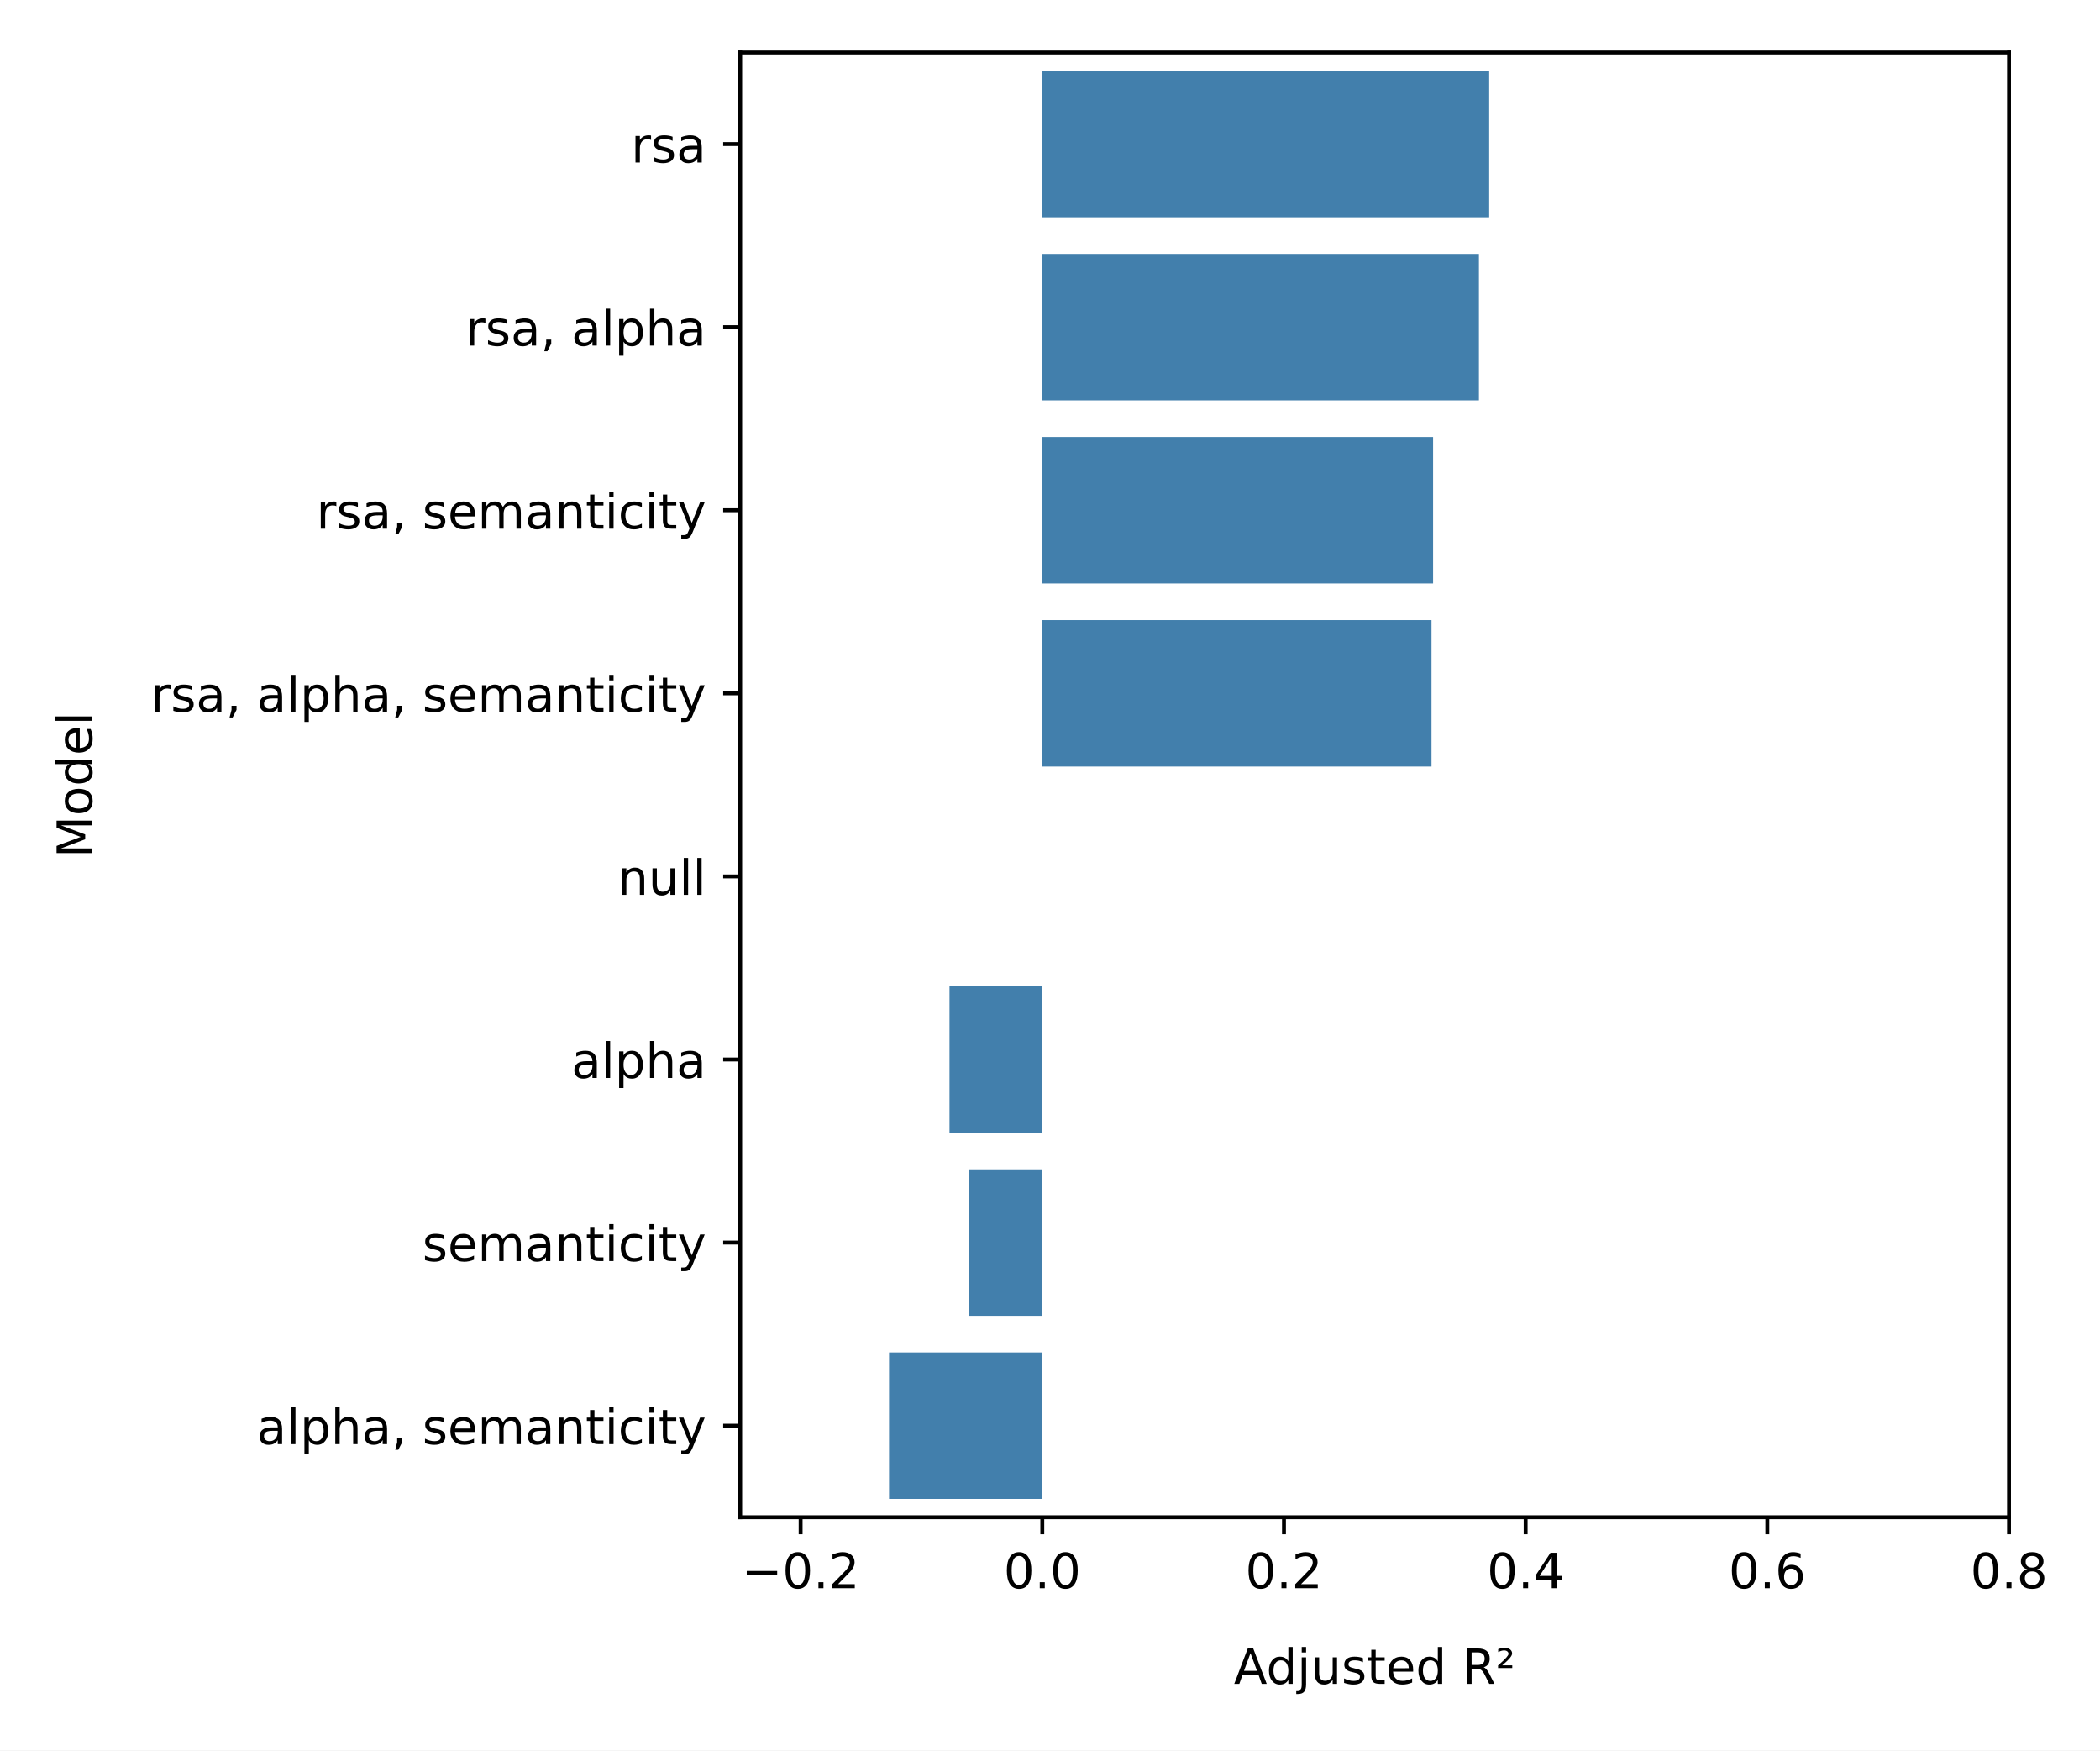
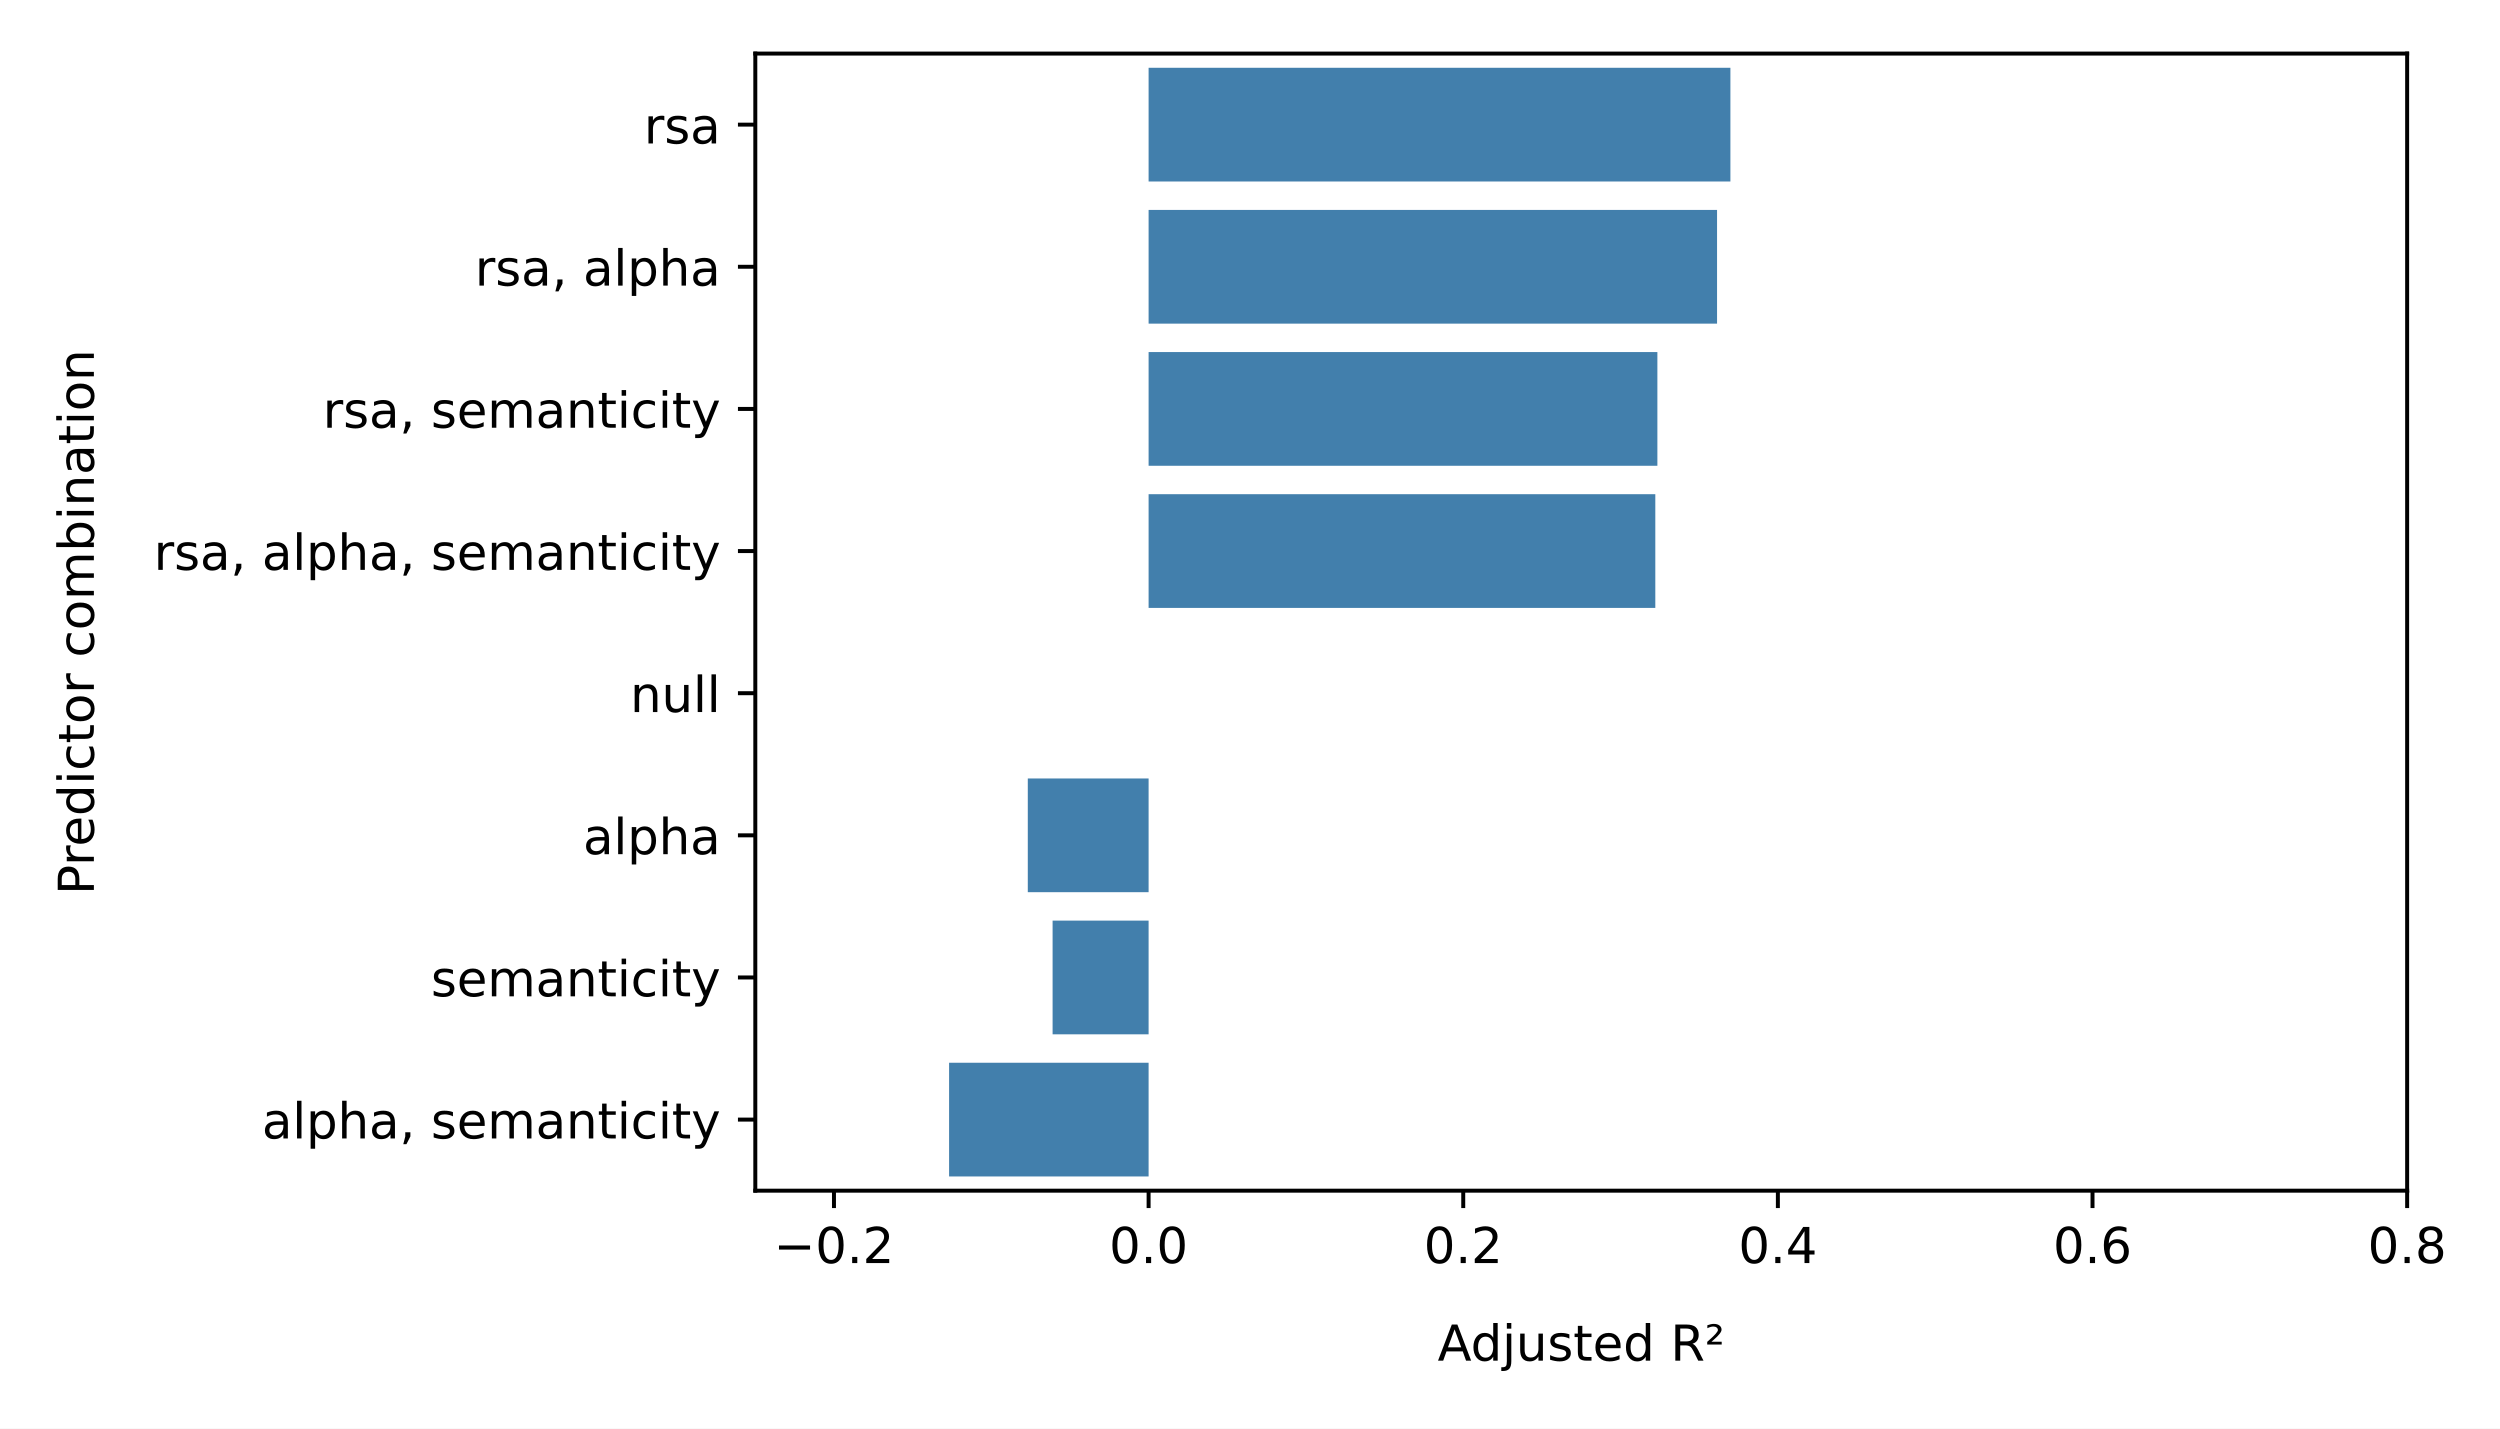
- <svg xmlns="http://www.w3.org/2000/svg" xmlns:xlink="http://www.w3.org/1999/xlink" width="432pt" height="360pt" viewBox="0 0 432 360" version="1.1">
+ <svg xmlns="http://www.w3.org/2000/svg" xmlns:xlink="http://www.w3.org/1999/xlink" width="504pt" height="288pt" viewBox="0 0 504 288" version="1.1">
  <defs>
    <style type="text/css">*{stroke-linejoin: round; stroke-linecap: butt}</style>
  </defs>
  <g id="figure_1">
    <g id="patch_1">
-       <path d="M 0 360  L 432 360  L 432 0  L 0 0  z " style="fill: #ffffff" />
+       <path d="M 0 288  L 504 288  L 504 0  L 0 0  z " style="fill: #ffffff" />
    </g>
    <g id="axes_1">
      <g id="patch_2">
-         <path d="M 152.27 312.04  L 413.28 312.04  L 413.28 10.8  L 152.27 10.8  z " style="fill: #ffffff" />
+         <path d="M 152.27 240.04  L 485.28 240.04  L 485.28 10.8  L 152.27 10.8  z " style="fill: #ffffff" />
      </g>
      <g id="patch_3">
-         <path d="M 214.415 14.566  L 306.348 14.566  L 306.348 44.69  L 214.415 44.69  z " clip-path="url(#p754be3f488)" style="fill: #427fac" />
+         <path d="M 231.558 13.665  L 348.85 13.665  L 348.85 36.59  L 231.558 36.59  z " clip-path="url(#p2b84dc3857)" style="fill: #427fac" />
      </g>
      <g id="patch_4">
-         <path d="M 214.415 52.221  L 304.238 52.221  L 304.238 82.344  L 214.415 82.344  z " clip-path="url(#p754be3f488)" style="fill: #427fac" />
+         <path d="M 231.558 42.321  L 346.158 42.321  L 346.158 65.245  L 231.558 65.245  z " clip-path="url(#p2b84dc3857)" style="fill: #427fac" />
      </g>
      <g id="patch_5">
-         <path d="M 214.415 89.876  L 294.808 89.876  L 294.808 119.999  L 214.415 119.999  z " clip-path="url(#p754be3f488)" style="fill: #427fac" />
+         <path d="M 231.558 70.975  L 334.128 70.975  L 334.128 93.9  L 231.558 93.9  z " clip-path="url(#p2b84dc3857)" style="fill: #427fac" />
      </g>
      <g id="patch_6">
-         <path d="M 214.415 127.531  L 294.482 127.531  L 294.482 157.655  L 214.415 157.655  z " clip-path="url(#p754be3f488)" style="fill: #427fac" />
+         <path d="M 231.558 99.63  L 333.711 99.63  L 333.711 122.555  L 231.558 122.555  z " clip-path="url(#p2b84dc3857)" style="fill: #427fac" />
      </g>
      <g id="patch_7">
-         <path d="M 214.415 165.185  L 214.415 165.185  L 214.415 195.31  L 214.415 195.31  z " clip-path="url(#p754be3f488)" style="fill: #427fac" />
+         <path d="M 231.558 128.286  L 231.558 128.286  L 231.558 151.209  L 231.558 151.209  z " clip-path="url(#p2b84dc3857)" style="fill: #427fac" />
      </g>
      <g id="patch_8">
-         <path d="M 214.415 202.84  L 195.326 202.84  L 195.326 232.964  L 214.415 232.964  z " clip-path="url(#p754be3f488)" style="fill: #427fac" />
+         <path d="M 231.558 156.94  L 207.203 156.94  L 207.203 179.864  L 231.558 179.864  z " clip-path="url(#p2b84dc3857)" style="fill: #427fac" />
      </g>
      <g id="patch_9">
-         <path d="M 214.415 240.495  L 199.245 240.495  L 199.245 270.62  L 214.415 270.62  z " clip-path="url(#p754be3f488)" style="fill: #427fac" />
+         <path d="M 231.558 185.595  L 212.204 185.595  L 212.204 208.519  L 231.558 208.519  z " clip-path="url(#p2b84dc3857)" style="fill: #427fac" />
      </g>
      <g id="patch_10">
-         <path d="M 214.415 278.151  L 182.889 278.151  L 182.889 308.274  L 214.415 308.274  z " clip-path="url(#p754be3f488)" style="fill: #427fac" />
+         <path d="M 231.558 214.25  L 191.336 214.25  L 191.336 237.174  L 231.558 237.174  z " clip-path="url(#p2b84dc3857)" style="fill: #427fac" />
      </g>
      <g id="matplotlib.axis_1">
        <g id="xtick_1">
          <g id="line2d_1">
            <defs>
-               <path id="mb51ac6fa5a" d="M 0 0  L 0 3.5  " style="stroke: #000000; stroke-width: 0.8" />
+               <path id="ma4638f98cc" d="M 0 0  L 0 3.5  " style="stroke: #000000; stroke-width: 0.8" />
            </defs>
            <g>
-               <use xlink:href="#mb51ac6fa5a" x="164.699" y="312.04" style="stroke: #000000; stroke-width: 0.8" />
+               <use xlink:href="#ma4638f98cc" x="168.128" y="240.04" style="stroke: #000000; stroke-width: 0.8" />
            </g>
          </g>
          <g id="text_1">
-             <g transform="translate(152.5576 326.6384) scale(0.1 -0.1)">
+             <g transform="translate(155.9862 254.6384) scale(0.1 -0.1)">
              <defs>
                <path id="DejaVuSans-2212" d="M 678 2272  L 4684 2272  L 4684 1741  L 678 1741  L 678 2272  z " transform="scale(0.015625)" />
                <path id="DejaVuSans-30" d="M 2034 4250  Q 1547 4250 1301 3770  Q 1056 3291 1056 2328  Q 1056 1369 1301 889  Q 1547 409 2034 409  Q 2525 409 2770 889  Q 3016 1369 3016 2328  Q 3016 3291 2770 3770  Q 2525 4250 2034 4250  z M 2034 4750  Q 2819 4750 3233 4129  Q 3647 3509 3647 2328  Q 3647 1150 3233 529  Q 2819 -91 2034 -91  Q 1250 -91 836 529  Q 422 1150 422 2328  Q 422 3509 836 4129  Q 1250 4750 2034 4750  z " transform="scale(0.015625)" />
                <path id="DejaVuSans-2e" d="M 684 794  L 1344 794  L 1344 0  L 684 0  L 684 794  z " transform="scale(0.015625)" />
                <path id="DejaVuSans-32" d="M 1228 531  L 3431 531  L 3431 0  L 469 0  L 469 531  Q 828 903 1448 1529  Q 2069 2156 2228 2338  Q 2531 2678 2651 2914  Q 2772 3150 2772 3378  Q 2772 3750 2511 3984  Q 2250 4219 1831 4219  Q 1534 4219 1204 4116  Q 875 4013 500 3803  L 500 4441  Q 881 4594 1212 4672  Q 1544 4750 1819 4750  Q 2544 4750 2975 4387  Q 3406 4025 3406 3419  Q 3406 3131 3298 2873  Q 3191 2616 2906 2266  Q 2828 2175 2409 1742  Q 1991 1309 1228 531  z " transform="scale(0.015625)" />
              </defs>
              <use xlink:href="#DejaVuSans-2212" />
              <use xlink:href="#DejaVuSans-30" x="83.789" />
              <use xlink:href="#DejaVuSans-2e" x="147.412" />
              <use xlink:href="#DejaVuSans-32" x="179.199" />
            </g>
          </g>
        </g>
        <g id="xtick_2">
          <g id="line2d_2">
            <g>
-               <use xlink:href="#mb51ac6fa5a" x="214.415" y="312.04" style="stroke: #000000; stroke-width: 0.8" />
+               <use xlink:href="#ma4638f98cc" x="231.558" y="240.04" style="stroke: #000000; stroke-width: 0.8" />
            </g>
          </g>
          <g id="text_2">
-             <g transform="translate(206.4637 326.6384) scale(0.1 -0.1)">
+             <g transform="translate(223.6065 254.6384) scale(0.1 -0.1)">
              <use xlink:href="#DejaVuSans-30" />
              <use xlink:href="#DejaVuSans-2e" x="63.623" />
              <use xlink:href="#DejaVuSans-30" x="95.41" />
            </g>
          </g>
        </g>
        <g id="xtick_3">
          <g id="line2d_3">
            <g>
-               <use xlink:href="#mb51ac6fa5a" x="264.131" y="312.04" style="stroke: #000000; stroke-width: 0.8" />
+               <use xlink:href="#ma4638f98cc" x="294.989" y="240.04" style="stroke: #000000; stroke-width: 0.8" />
            </g>
          </g>
          <g id="text_3">
-             <g transform="translate(256.1799 326.6384) scale(0.1 -0.1)">
+             <g transform="translate(287.037 254.6384) scale(0.1 -0.1)">
              <use xlink:href="#DejaVuSans-30" />
              <use xlink:href="#DejaVuSans-2e" x="63.623" />
              <use xlink:href="#DejaVuSans-32" x="95.41" />
            </g>
          </g>
        </g>
        <g id="xtick_4">
          <g id="line2d_4">
            <g>
-               <use xlink:href="#mb51ac6fa5a" x="313.848" y="312.04" style="stroke: #000000; stroke-width: 0.8" />
+               <use xlink:href="#ma4638f98cc" x="358.419" y="240.04" style="stroke: #000000; stroke-width: 0.8" />
            </g>
          </g>
          <g id="text_4">
-             <g transform="translate(305.8961 326.6384) scale(0.1 -0.1)">
+             <g transform="translate(350.4675 254.6384) scale(0.1 -0.1)">
              <defs>
                <path id="DejaVuSans-34" d="M 2419 4116  L 825 1625  L 2419 1625  L 2419 4116  z M 2253 4666  L 3047 4666  L 3047 1625  L 3713 1625  L 3713 1100  L 3047 1100  L 3047 0  L 2419 0  L 2419 1100  L 313 1100  L 313 1709  L 2253 4666  z " transform="scale(0.015625)" />
              </defs>
              <use xlink:href="#DejaVuSans-30" />
              <use xlink:href="#DejaVuSans-2e" x="63.623" />
              <use xlink:href="#DejaVuSans-34" x="95.41" />
            </g>
          </g>
        </g>
        <g id="xtick_5">
          <g id="line2d_5">
            <g>
-               <use xlink:href="#mb51ac6fa5a" x="363.564" y="312.04" style="stroke: #000000; stroke-width: 0.8" />
+               <use xlink:href="#ma4638f98cc" x="421.85" y="240.04" style="stroke: #000000; stroke-width: 0.8" />
            </g>
          </g>
          <g id="text_5">
-             <g transform="translate(355.6122 326.6384) scale(0.1 -0.1)">
+             <g transform="translate(413.898 254.6384) scale(0.1 -0.1)">
              <defs>
                <path id="DejaVuSans-36" d="M 2113 2584  Q 1688 2584 1439 2293  Q 1191 2003 1191 1497  Q 1191 994 1439 701  Q 1688 409 2113 409  Q 2538 409 2786 701  Q 3034 994 3034 1497  Q 3034 2003 2786 2293  Q 2538 2584 2113 2584  z M 3366 4563  L 3366 3988  Q 3128 4100 2886 4159  Q 2644 4219 2406 4219  Q 1781 4219 1451 3797  Q 1122 3375 1075 2522  Q 1259 2794 1537 2939  Q 1816 3084 2150 3084  Q 2853 3084 3261 2657  Q 3669 2231 3669 1497  Q 3669 778 3244 343  Q 2819 -91 2113 -91  Q 1303 -91 875 529  Q 447 1150 447 2328  Q 447 3434 972 4092  Q 1497 4750 2381 4750  Q 2619 4750 2861 4703  Q 3103 4656 3366 4563  z " transform="scale(0.015625)" />
              </defs>
              <use xlink:href="#DejaVuSans-30" />
              <use xlink:href="#DejaVuSans-2e" x="63.623" />
              <use xlink:href="#DejaVuSans-36" x="95.41" />
            </g>
          </g>
        </g>
        <g id="xtick_6">
          <g id="line2d_6">
            <g>
-               <use xlink:href="#mb51ac6fa5a" x="413.28" y="312.04" style="stroke: #000000; stroke-width: 0.8" />
+               <use xlink:href="#ma4638f98cc" x="485.28" y="240.04" style="stroke: #000000; stroke-width: 0.8" />
            </g>
          </g>
          <g id="text_6">
-             <g transform="translate(405.3284 326.6384) scale(0.1 -0.1)">
+             <g transform="translate(477.3284 254.6384) scale(0.1 -0.1)">
              <defs>
                <path id="DejaVuSans-38" d="M 2034 2216  Q 1584 2216 1326 1975  Q 1069 1734 1069 1313  Q 1069 891 1326 650  Q 1584 409 2034 409  Q 2484 409 2743 651  Q 3003 894 3003 1313  Q 3003 1734 2745 1975  Q 2488 2216 2034 2216  z M 1403 2484  Q 997 2584 770 2862  Q 544 3141 544 3541  Q 544 4100 942 4425  Q 1341 4750 2034 4750  Q 2731 4750 3128 4425  Q 3525 4100 3525 3541  Q 3525 3141 3298 2862  Q 3072 2584 2669 2484  Q 3125 2378 3379 2068  Q 3634 1759 3634 1313  Q 3634 634 3220 271  Q 2806 -91 2034 -91  Q 1263 -91 848 271  Q 434 634 434 1313  Q 434 1759 690 2068  Q 947 2378 1403 2484  z M 1172 3481  Q 1172 3119 1398 2916  Q 1625 2713 2034 2713  Q 2441 2713 2670 2916  Q 2900 3119 2900 3481  Q 2900 3844 2670 4047  Q 2441 4250 2034 4250  Q 1625 4250 1398 4047  Q 1172 3844 1172 3481  z " transform="scale(0.015625)" />
              </defs>
              <use xlink:href="#DejaVuSans-30" />
              <use xlink:href="#DejaVuSans-2e" x="63.623" />
              <use xlink:href="#DejaVuSans-38" x="95.41" />
            </g>
          </g>
        </g>
        <g id="text_7">
-           <g transform="translate(253.8266 346.3166) scale(0.1 -0.1)">
+           <g transform="translate(289.8266 274.3166) scale(0.1 -0.1)">
            <defs>
              <path id="DejaVuSans-41" d="M 2188 4044  L 1331 1722  L 3047 1722  L 2188 4044  z M 1831 4666  L 2547 4666  L 4325 0  L 3669 0  L 3244 1197  L 1141 1197  L 716 0  L 50 0  L 1831 4666  z " transform="scale(0.015625)" />
              <path id="DejaVuSans-64" d="M 2906 2969  L 2906 4863  L 3481 4863  L 3481 0  L 2906 0  L 2906 525  Q 2725 213 2448 61  Q 2172 -91 1784 -91  Q 1150 -91 751 415  Q 353 922 353 1747  Q 353 2572 751 3078  Q 1150 3584 1784 3584  Q 2172 3584 2448 3432  Q 2725 3281 2906 2969  z M 947 1747  Q 947 1113 1208 752  Q 1469 391 1925 391  Q 2381 391 2643 752  Q 2906 1113 2906 1747  Q 2906 2381 2643 2742  Q 2381 3103 1925 3103  Q 1469 3103 1208 2742  Q 947 2381 947 1747  z " transform="scale(0.015625)" />
              <path id="DejaVuSans-6a" d="M 603 3500  L 1178 3500  L 1178 -63  Q 1178 -731 923 -1031  Q 669 -1331 103 -1331  L -116 -1331  L -116 -844  L 38 -844  Q 366 -844 484 -692  Q 603 -541 603 -63  L 603 3500  z M 603 4863  L 1178 4863  L 1178 4134  L 603 4134  L 603 4863  z " transform="scale(0.015625)" />
              <path id="DejaVuSans-75" d="M 544 1381  L 544 3500  L 1119 3500  L 1119 1403  Q 1119 906 1312 657  Q 1506 409 1894 409  Q 2359 409 2629 706  Q 2900 1003 2900 1516  L 2900 3500  L 3475 3500  L 3475 0  L 2900 0  L 2900 538  Q 2691 219 2414 64  Q 2138 -91 1772 -91  Q 1169 -91 856 284  Q 544 659 544 1381  z M 1991 3584  L 1991 3584  z " transform="scale(0.015625)" />
              <path id="DejaVuSans-73" d="M 2834 3397  L 2834 2853  Q 2591 2978 2328 3040  Q 2066 3103 1784 3103  Q 1356 3103 1142 2972  Q 928 2841 928 2578  Q 928 2378 1081 2264  Q 1234 2150 1697 2047  L 1894 2003  Q 2506 1872 2764 1633  Q 3022 1394 3022 966  Q 3022 478 2636 193  Q 2250 -91 1575 -91  Q 1294 -91 989 -36  Q 684 19 347 128  L 347 722  Q 666 556 975 473  Q 1284 391 1588 391  Q 1994 391 2212 530  Q 2431 669 2431 922  Q 2431 1156 2273 1281  Q 2116 1406 1581 1522  L 1381 1569  Q 847 1681 609 1914  Q 372 2147 372 2553  Q 372 3047 722 3315  Q 1072 3584 1716 3584  Q 2034 3584 2315 3537  Q 2597 3491 2834 3397  z " transform="scale(0.015625)" />
              <path id="DejaVuSans-74" d="M 1172 4494  L 1172 3500  L 2356 3500  L 2356 3053  L 1172 3053  L 1172 1153  Q 1172 725 1289 603  Q 1406 481 1766 481  L 2356 481  L 2356 0  L 1766 0  Q 1100 0 847 248  Q 594 497 594 1153  L 594 3053  L 172 3053  L 172 3500  L 594 3500  L 594 4494  L 1172 4494  z " transform="scale(0.015625)" />
              <path id="DejaVuSans-65" d="M 3597 1894  L 3597 1613  L 953 1613  Q 991 1019 1311 708  Q 1631 397 2203 397  Q 2534 397 2845 478  Q 3156 559 3463 722  L 3463 178  Q 3153 47 2828 -22  Q 2503 -91 2169 -91  Q 1331 -91 842 396  Q 353 884 353 1716  Q 353 2575 817 3079  Q 1281 3584 2069 3584  Q 2775 3584 3186 3129  Q 3597 2675 3597 1894  z M 3022 2063  Q 3016 2534 2758 2815  Q 2500 3097 2075 3097  Q 1594 3097 1305 2825  Q 1016 2553 972 2059  L 3022 2063  z " transform="scale(0.015625)" />
              <path id="DejaVuSans-20" transform="scale(0.015625)" />
              <path id="DejaVuSans-52" d="M 2841 2188  Q 3044 2119 3236 1894  Q 3428 1669 3622 1275  L 4263 0  L 3584 0  L 2988 1197  Q 2756 1666 2539 1819  Q 2322 1972 1947 1972  L 1259 1972  L 1259 0  L 628 0  L 628 4666  L 2053 4666  Q 2853 4666 3247 4331  Q 3641 3997 3641 3322  Q 3641 2881 3436 2590  Q 3231 2300 2841 2188  z M 1259 4147  L 1259 2491  L 2053 2491  Q 2509 2491 2742 2702  Q 2975 2913 2975 3322  Q 2975 3731 2742 3939  Q 2509 4147 2053 4147  L 1259 4147  z " transform="scale(0.015625)" />
              <path id="DejaVuSans-b2" d="M 838 2444  L 2163 2444  L 2163 2088  L 294 2088  L 294 2431  Q 400 2528 597 2703  Q 1672 3656 1672 3950  Q 1672 4156 1509 4282  Q 1347 4409 1081 4409  Q 919 4409 728 4354  Q 538 4300 313 4191  L 313 4575  Q 553 4663 761 4706  Q 969 4750 1147 4750  Q 1600 4750 1872 4544  Q 2144 4338 2144 4000  Q 2144 3566 1109 2678  Q 934 2528 838 2444  z " transform="scale(0.015625)" />
            </defs>
            <use xlink:href="#DejaVuSans-41" />
            <use xlink:href="#DejaVuSans-64" x="66.658" />
            <use xlink:href="#DejaVuSans-6a" x="130.135" />
            <use xlink:href="#DejaVuSans-75" x="157.918" />
            <use xlink:href="#DejaVuSans-73" x="221.297" />
            <use xlink:href="#DejaVuSans-74" x="273.396" />
            <use xlink:href="#DejaVuSans-65" x="312.605" />
            <use xlink:href="#DejaVuSans-64" x="374.129" />
            <use xlink:href="#DejaVuSans-20" x="437.605" />
            <use xlink:href="#DejaVuSans-52" x="469.393" />
            <use xlink:href="#DejaVuSans-b2" x="538.875" />
          </g>
        </g>
      </g>
      <g id="matplotlib.axis_2">
        <g id="ytick_1">
          <g id="line2d_7">
            <defs>
-               <path id="m79d6675fca" d="M 0 0  L -3.5 0  " style="stroke: #000000; stroke-width: 0.8" />
+               <path id="m4c2a38e293" d="M 0 0  L -3.5 0  " style="stroke: #000000; stroke-width: 0.8" />
            </defs>
            <g>
-               <use xlink:href="#m79d6675fca" x="152.27" y="29.628" style="stroke: #000000; stroke-width: 0.8" />
+               <use xlink:href="#m4c2a38e293" x="152.27" y="25.128" style="stroke: #000000; stroke-width: 0.8" />
            </g>
          </g>
          <g id="text_8">
-             <g transform="translate(129.8216 33.42672) scale(0.1 -0.1)">
+             <g transform="translate(129.8216 28.92672) scale(0.1 -0.1)">
              <defs>
                <path id="DejaVuSans-72" d="M 2631 2963  Q 2534 3019 2420 3045  Q 2306 3072 2169 3072  Q 1681 3072 1420 2755  Q 1159 2438 1159 1844  L 1159 0  L 581 0  L 581 3500  L 1159 3500  L 1159 2956  Q 1341 3275 1631 3429  Q 1922 3584 2338 3584  Q 2397 3584 2469 3576  Q 2541 3569 2628 3553  L 2631 2963  z " transform="scale(0.015625)" />
                <path id="DejaVuSans-61" d="M 2194 1759  Q 1497 1759 1228 1600  Q 959 1441 959 1056  Q 959 750 1161 570  Q 1363 391 1709 391  Q 2188 391 2477 730  Q 2766 1069 2766 1631  L 2766 1759  L 2194 1759  z M 3341 1997  L 3341 0  L 2766 0  L 2766 531  Q 2569 213 2275 61  Q 1981 -91 1556 -91  Q 1019 -91 701 211  Q 384 513 384 1019  Q 384 1609 779 1909  Q 1175 2209 1959 2209  L 2766 2209  L 2766 2266  Q 2766 2663 2505 2880  Q 2244 3097 1772 3097  Q 1472 3097 1187 3025  Q 903 2953 641 2809  L 641 3341  Q 956 3463 1253 3523  Q 1550 3584 1831 3584  Q 2591 3584 2966 3190  Q 3341 2797 3341 1997  z " transform="scale(0.015625)" />
              </defs>
              <use xlink:href="#DejaVuSans-72" />
              <use xlink:href="#DejaVuSans-73" x="41.113" />
              <use xlink:href="#DejaVuSans-61" x="93.213" />
            </g>
          </g>
        </g>
        <g id="ytick_2">
          <g id="line2d_8">
            <g>
-               <use xlink:href="#m79d6675fca" x="152.27" y="67.282" style="stroke: #000000; stroke-width: 0.8" />
+               <use xlink:href="#m4c2a38e293" x="152.27" y="53.782" style="stroke: #000000; stroke-width: 0.8" />
            </g>
          </g>
          <g id="text_9">
-             <g transform="translate(95.745 71.08172) scale(0.1 -0.1)">
+             <g transform="translate(95.745 57.58172) scale(0.1 -0.1)">
              <defs>
                <path id="DejaVuSans-2c" d="M 750 794  L 1409 794  L 1409 256  L 897 -744  L 494 -744  L 750 256  L 750 794  z " transform="scale(0.015625)" />
                <path id="DejaVuSans-6c" d="M 603 4863  L 1178 4863  L 1178 0  L 603 0  L 603 4863  z " transform="scale(0.015625)" />
                <path id="DejaVuSans-70" d="M 1159 525  L 1159 -1331  L 581 -1331  L 581 3500  L 1159 3500  L 1159 2969  Q 1341 3281 1617 3432  Q 1894 3584 2278 3584  Q 2916 3584 3314 3078  Q 3713 2572 3713 1747  Q 3713 922 3314 415  Q 2916 -91 2278 -91  Q 1894 -91 1617 61  Q 1341 213 1159 525  z M 3116 1747  Q 3116 2381 2855 2742  Q 2594 3103 2138 3103  Q 1681 3103 1420 2742  Q 1159 2381 1159 1747  Q 1159 1113 1420 752  Q 1681 391 2138 391  Q 2594 391 2855 752  Q 3116 1113 3116 1747  z " transform="scale(0.015625)" />
                <path id="DejaVuSans-68" d="M 3513 2113  L 3513 0  L 2938 0  L 2938 2094  Q 2938 2591 2744 2837  Q 2550 3084 2163 3084  Q 1697 3084 1428 2787  Q 1159 2491 1159 1978  L 1159 0  L 581 0  L 581 4863  L 1159 4863  L 1159 2956  Q 1366 3272 1645 3428  Q 1925 3584 2291 3584  Q 2894 3584 3203 3211  Q 3513 2838 3513 2113  z " transform="scale(0.015625)" />
              </defs>
              <use xlink:href="#DejaVuSans-72" />
              <use xlink:href="#DejaVuSans-73" x="41.113" />
              <use xlink:href="#DejaVuSans-61" x="93.213" />
              <use xlink:href="#DejaVuSans-2c" x="154.492" />
              <use xlink:href="#DejaVuSans-20" x="186.279" />
              <use xlink:href="#DejaVuSans-61" x="218.066" />
              <use xlink:href="#DejaVuSans-6c" x="279.346" />
              <use xlink:href="#DejaVuSans-70" x="307.129" />
              <use xlink:href="#DejaVuSans-68" x="370.605" />
              <use xlink:href="#DejaVuSans-61" x="433.984" />
            </g>
          </g>
        </g>
        <g id="ytick_3">
          <g id="line2d_9">
            <g>
-               <use xlink:href="#m79d6675fca" x="152.27" y="104.938" style="stroke: #000000; stroke-width: 0.8" />
+               <use xlink:href="#m4c2a38e293" x="152.27" y="82.438" style="stroke: #000000; stroke-width: 0.8" />
            </g>
          </g>
          <g id="text_10">
-             <g transform="translate(65.0825 108.7367) scale(0.1 -0.1)">
+             <g transform="translate(65.0825 86.23672) scale(0.1 -0.1)">
              <defs>
                <path id="DejaVuSans-6d" d="M 3328 2828  Q 3544 3216 3844 3400  Q 4144 3584 4550 3584  Q 5097 3584 5394 3201  Q 5691 2819 5691 2113  L 5691 0  L 5113 0  L 5113 2094  Q 5113 2597 4934 2840  Q 4756 3084 4391 3084  Q 3944 3084 3684 2787  Q 3425 2491 3425 1978  L 3425 0  L 2847 0  L 2847 2094  Q 2847 2600 2669 2842  Q 2491 3084 2119 3084  Q 1678 3084 1418 2786  Q 1159 2488 1159 1978  L 1159 0  L 581 0  L 581 3500  L 1159 3500  L 1159 2956  Q 1356 3278 1631 3431  Q 1906 3584 2284 3584  Q 2666 3584 2933 3390  Q 3200 3197 3328 2828  z " transform="scale(0.015625)" />
                <path id="DejaVuSans-6e" d="M 3513 2113  L 3513 0  L 2938 0  L 2938 2094  Q 2938 2591 2744 2837  Q 2550 3084 2163 3084  Q 1697 3084 1428 2787  Q 1159 2491 1159 1978  L 1159 0  L 581 0  L 581 3500  L 1159 3500  L 1159 2956  Q 1366 3272 1645 3428  Q 1925 3584 2291 3584  Q 2894 3584 3203 3211  Q 3513 2838 3513 2113  z " transform="scale(0.015625)" />
                <path id="DejaVuSans-69" d="M 603 3500  L 1178 3500  L 1178 0  L 603 0  L 603 3500  z M 603 4863  L 1178 4863  L 1178 4134  L 603 4134  L 603 4863  z " transform="scale(0.015625)" />
                <path id="DejaVuSans-63" d="M 3122 3366  L 3122 2828  Q 2878 2963 2633 3030  Q 2388 3097 2138 3097  Q 1578 3097 1268 2742  Q 959 2388 959 1747  Q 959 1106 1268 751  Q 1578 397 2138 397  Q 2388 397 2633 464  Q 2878 531 3122 666  L 3122 134  Q 2881 22 2623 -34  Q 2366 -91 2075 -91  Q 1284 -91 818 406  Q 353 903 353 1747  Q 353 2603 823 3093  Q 1294 3584 2113 3584  Q 2378 3584 2631 3529  Q 2884 3475 3122 3366  z " transform="scale(0.015625)" />
                <path id="DejaVuSans-79" d="M 2059 -325  Q 1816 -950 1584 -1140  Q 1353 -1331 966 -1331  L 506 -1331  L 506 -850  L 844 -850  Q 1081 -850 1212 -737  Q 1344 -625 1503 -206  L 1606 56  L 191 3500  L 800 3500  L 1894 763  L 2988 3500  L 3597 3500  L 2059 -325  z " transform="scale(0.015625)" />
              </defs>
              <use xlink:href="#DejaVuSans-72" />
              <use xlink:href="#DejaVuSans-73" x="41.113" />
              <use xlink:href="#DejaVuSans-61" x="93.213" />
              <use xlink:href="#DejaVuSans-2c" x="154.492" />
              <use xlink:href="#DejaVuSans-20" x="186.279" />
              <use xlink:href="#DejaVuSans-73" x="218.066" />
              <use xlink:href="#DejaVuSans-65" x="270.166" />
              <use xlink:href="#DejaVuSans-6d" x="331.689" />
              <use xlink:href="#DejaVuSans-61" x="429.102" />
              <use xlink:href="#DejaVuSans-6e" x="490.381" />
              <use xlink:href="#DejaVuSans-74" x="553.76" />
              <use xlink:href="#DejaVuSans-69" x="592.969" />
              <use xlink:href="#DejaVuSans-63" x="620.752" />
              <use xlink:href="#DejaVuSans-69" x="675.732" />
              <use xlink:href="#DejaVuSans-74" x="703.516" />
              <use xlink:href="#DejaVuSans-79" x="742.725" />
            </g>
          </g>
        </g>
        <g id="ytick_4">
          <g id="line2d_10">
            <g>
-               <use xlink:href="#m79d6675fca" x="152.27" y="142.593" style="stroke: #000000; stroke-width: 0.8" />
+               <use xlink:href="#m4c2a38e293" x="152.27" y="111.093" style="stroke: #000000; stroke-width: 0.8" />
            </g>
          </g>
          <g id="text_11">
-             <g transform="translate(31.00594 146.3917) scale(0.1 -0.1)">
+             <g transform="translate(31.00594 114.8917) scale(0.1 -0.1)">
              <use xlink:href="#DejaVuSans-72" />
              <use xlink:href="#DejaVuSans-73" x="41.113" />
              <use xlink:href="#DejaVuSans-61" x="93.213" />
              <use xlink:href="#DejaVuSans-2c" x="154.492" />
              <use xlink:href="#DejaVuSans-20" x="186.279" />
              <use xlink:href="#DejaVuSans-61" x="218.066" />
              <use xlink:href="#DejaVuSans-6c" x="279.346" />
              <use xlink:href="#DejaVuSans-70" x="307.129" />
              <use xlink:href="#DejaVuSans-68" x="370.605" />
              <use xlink:href="#DejaVuSans-61" x="433.984" />
              <use xlink:href="#DejaVuSans-2c" x="495.264" />
              <use xlink:href="#DejaVuSans-20" x="527.051" />
              <use xlink:href="#DejaVuSans-73" x="558.838" />
              <use xlink:href="#DejaVuSans-65" x="610.938" />
              <use xlink:href="#DejaVuSans-6d" x="672.461" />
              <use xlink:href="#DejaVuSans-61" x="769.873" />
              <use xlink:href="#DejaVuSans-6e" x="831.152" />
              <use xlink:href="#DejaVuSans-74" x="894.531" />
              <use xlink:href="#DejaVuSans-69" x="933.74" />
              <use xlink:href="#DejaVuSans-63" x="961.523" />
              <use xlink:href="#DejaVuSans-69" x="1016.504" />
              <use xlink:href="#DejaVuSans-74" x="1044.287" />
              <use xlink:href="#DejaVuSans-79" x="1083.496" />
            </g>
          </g>
        </g>
        <g id="ytick_5">
          <g id="line2d_11">
            <g>
-               <use xlink:href="#m79d6675fca" x="152.27" y="180.248" style="stroke: #000000; stroke-width: 0.8" />
+               <use xlink:href="#m4c2a38e293" x="152.27" y="139.748" style="stroke: #000000; stroke-width: 0.8" />
            </g>
          </g>
          <g id="text_12">
-             <g transform="translate(127.0387 184.0467) scale(0.1 -0.1)">
+             <g transform="translate(127.0387 143.5467) scale(0.1 -0.1)">
              <use xlink:href="#DejaVuSans-6e" />
              <use xlink:href="#DejaVuSans-75" x="63.379" />
              <use xlink:href="#DejaVuSans-6c" x="126.758" />
              <use xlink:href="#DejaVuSans-6c" x="154.541" />
            </g>
          </g>
        </g>
        <g id="ytick_6">
          <g id="line2d_12">
            <g>
-               <use xlink:href="#m79d6675fca" x="152.27" y="217.903" style="stroke: #000000; stroke-width: 0.8" />
+               <use xlink:href="#m4c2a38e293" x="152.27" y="168.403" style="stroke: #000000; stroke-width: 0.8" />
            </g>
          </g>
          <g id="text_13">
-             <g transform="translate(117.5497 221.7017) scale(0.1 -0.1)">
+             <g transform="translate(117.5497 172.2017) scale(0.1 -0.1)">
              <use xlink:href="#DejaVuSans-61" />
              <use xlink:href="#DejaVuSans-6c" x="61.279" />
              <use xlink:href="#DejaVuSans-70" x="89.062" />
              <use xlink:href="#DejaVuSans-68" x="152.539" />
              <use xlink:href="#DejaVuSans-61" x="215.918" />
            </g>
          </g>
        </g>
        <g id="ytick_7">
          <g id="line2d_13">
            <g>
-               <use xlink:href="#m79d6675fca" x="152.27" y="255.558" style="stroke: #000000; stroke-width: 0.8" />
+               <use xlink:href="#m4c2a38e293" x="152.27" y="197.058" style="stroke: #000000; stroke-width: 0.8" />
            </g>
          </g>
          <g id="text_14">
-             <g transform="translate(86.88719 259.3567) scale(0.1 -0.1)">
+             <g transform="translate(86.88719 200.8567) scale(0.1 -0.1)">
              <use xlink:href="#DejaVuSans-73" />
              <use xlink:href="#DejaVuSans-65" x="52.1" />
              <use xlink:href="#DejaVuSans-6d" x="113.623" />
              <use xlink:href="#DejaVuSans-61" x="211.035" />
              <use xlink:href="#DejaVuSans-6e" x="272.314" />
              <use xlink:href="#DejaVuSans-74" x="335.693" />
              <use xlink:href="#DejaVuSans-69" x="374.902" />
              <use xlink:href="#DejaVuSans-63" x="402.686" />
              <use xlink:href="#DejaVuSans-69" x="457.666" />
              <use xlink:href="#DejaVuSans-74" x="485.449" />
              <use xlink:href="#DejaVuSans-79" x="524.658" />
            </g>
          </g>
        </g>
        <g id="ytick_8">
          <g id="line2d_14">
            <g>
-               <use xlink:href="#m79d6675fca" x="152.27" y="293.212" style="stroke: #000000; stroke-width: 0.8" />
+               <use xlink:href="#m4c2a38e293" x="152.27" y="225.713" style="stroke: #000000; stroke-width: 0.8" />
            </g>
          </g>
          <g id="text_15">
-             <g transform="translate(52.81063 297.0117) scale(0.1 -0.1)">
+             <g transform="translate(52.81063 229.5117) scale(0.1 -0.1)">
              <use xlink:href="#DejaVuSans-61" />
              <use xlink:href="#DejaVuSans-6c" x="61.279" />
              <use xlink:href="#DejaVuSans-70" x="89.062" />
              <use xlink:href="#DejaVuSans-68" x="152.539" />
              <use xlink:href="#DejaVuSans-61" x="215.918" />
              <use xlink:href="#DejaVuSans-2c" x="277.197" />
              <use xlink:href="#DejaVuSans-20" x="308.984" />
              <use xlink:href="#DejaVuSans-73" x="340.771" />
              <use xlink:href="#DejaVuSans-65" x="392.871" />
              <use xlink:href="#DejaVuSans-6d" x="454.395" />
              <use xlink:href="#DejaVuSans-61" x="551.807" />
              <use xlink:href="#DejaVuSans-6e" x="613.086" />
              <use xlink:href="#DejaVuSans-74" x="676.465" />
              <use xlink:href="#DejaVuSans-69" x="715.674" />
              <use xlink:href="#DejaVuSans-63" x="743.457" />
              <use xlink:href="#DejaVuSans-69" x="798.438" />
              <use xlink:href="#DejaVuSans-74" x="826.221" />
              <use xlink:href="#DejaVuSans-79" x="865.43" />
            </g>
          </g>
        </g>
        <g id="text_16">
-           <g transform="translate(18.92625 176.4333) rotate(-90) scale(0.1 -0.1)">
+           <g transform="translate(18.92625 180.3958) rotate(-90) scale(0.1 -0.1)">
            <defs>
-               <path id="DejaVuSans-4d" d="M 628 4666  L 1569 4666  L 2759 1491  L 3956 4666  L 4897 4666  L 4897 0  L 4281 0  L 4281 4097  L 3078 897  L 2444 897  L 1241 4097  L 1241 0  L 628 0  L 628 4666  z " transform="scale(0.015625)" />
+               <path id="DejaVuSans-50" d="M 1259 4147  L 1259 2394  L 2053 2394  Q 2494 2394 2734 2622  Q 2975 2850 2975 3272  Q 2975 3691 2734 3919  Q 2494 4147 2053 4147  L 1259 4147  z M 628 4666  L 2053 4666  Q 2838 4666 3239 4311  Q 3641 3956 3641 3272  Q 3641 2581 3239 2228  Q 2838 1875 2053 1875  L 1259 1875  L 1259 0  L 628 0  L 628 4666  z " transform="scale(0.015625)" />
              <path id="DejaVuSans-6f" d="M 1959 3097  Q 1497 3097 1228 2736  Q 959 2375 959 1747  Q 959 1119 1226 758  Q 1494 397 1959 397  Q 2419 397 2687 759  Q 2956 1122 2956 1747  Q 2956 2369 2687 2733  Q 2419 3097 1959 3097  z M 1959 3584  Q 2709 3584 3137 3096  Q 3566 2609 3566 1747  Q 3566 888 3137 398  Q 2709 -91 1959 -91  Q 1206 -91 779 398  Q 353 888 353 1747  Q 353 2609 779 3096  Q 1206 3584 1959 3584  z " transform="scale(0.015625)" />
+               <path id="DejaVuSans-62" d="M 3116 1747  Q 3116 2381 2855 2742  Q 2594 3103 2138 3103  Q 1681 3103 1420 2742  Q 1159 2381 1159 1747  Q 1159 1113 1420 752  Q 1681 391 2138 391  Q 2594 391 2855 752  Q 3116 1113 3116 1747  z M 1159 2969  Q 1341 3281 1617 3432  Q 1894 3584 2278 3584  Q 2916 3584 3314 3078  Q 3713 2572 3713 1747  Q 3713 922 3314 415  Q 2916 -91 2278 -91  Q 1894 -91 1617 61  Q 1341 213 1159 525  L 1159 0  L 581 0  L 581 4863  L 1159 4863  L 1159 2969  z " transform="scale(0.015625)" />
            </defs>
-             <use xlink:href="#DejaVuSans-4d" />
-             <use xlink:href="#DejaVuSans-6f" x="86.279" />
-             <use xlink:href="#DejaVuSans-64" x="147.461" />
-             <use xlink:href="#DejaVuSans-65" x="210.938" />
-             <use xlink:href="#DejaVuSans-6c" x="272.461" />
+             <use xlink:href="#DejaVuSans-50" />
+             <use xlink:href="#DejaVuSans-72" x="58.553" />
+             <use xlink:href="#DejaVuSans-65" x="97.416" />
+             <use xlink:href="#DejaVuSans-64" x="158.939" />
+             <use xlink:href="#DejaVuSans-69" x="222.416" />
+             <use xlink:href="#DejaVuSans-63" x="250.199" />
+             <use xlink:href="#DejaVuSans-74" x="305.18" />
+             <use xlink:href="#DejaVuSans-6f" x="344.389" />
+             <use xlink:href="#DejaVuSans-72" x="405.57" />
+             <use xlink:href="#DejaVuSans-20" x="446.684" />
+             <use xlink:href="#DejaVuSans-63" x="478.471" />
+             <use xlink:href="#DejaVuSans-6f" x="533.451" />
+             <use xlink:href="#DejaVuSans-6d" x="594.633" />
+             <use xlink:href="#DejaVuSans-62" x="692.045" />
+             <use xlink:href="#DejaVuSans-69" x="755.521" />
+             <use xlink:href="#DejaVuSans-6e" x="783.305" />
+             <use xlink:href="#DejaVuSans-61" x="846.684" />
+             <use xlink:href="#DejaVuSans-74" x="907.963" />
+             <use xlink:href="#DejaVuSans-69" x="947.172" />
+             <use xlink:href="#DejaVuSans-6f" x="974.955" />
+             <use xlink:href="#DejaVuSans-6e" x="1036.137" />
          </g>
        </g>
      </g>
      <g id="line2d_15">
-         <path clip-path="url(#p754be3f488)" style="fill: none; stroke: #424242; stroke-width: 2.25; stroke-linecap: square" />
+         <path clip-path="url(#p2b84dc3857)" style="fill: none; stroke: #424242; stroke-width: 2.25; stroke-linecap: square" />
      </g>
      <g id="line2d_16">
-         <path clip-path="url(#p754be3f488)" style="fill: none; stroke: #424242; stroke-width: 2.25; stroke-linecap: square" />
+         <path clip-path="url(#p2b84dc3857)" style="fill: none; stroke: #424242; stroke-width: 2.25; stroke-linecap: square" />
      </g>
      <g id="line2d_17">
-         <path clip-path="url(#p754be3f488)" style="fill: none; stroke: #424242; stroke-width: 2.25; stroke-linecap: square" />
+         <path clip-path="url(#p2b84dc3857)" style="fill: none; stroke: #424242; stroke-width: 2.25; stroke-linecap: square" />
      </g>
      <g id="line2d_18">
-         <path clip-path="url(#p754be3f488)" style="fill: none; stroke: #424242; stroke-width: 2.25; stroke-linecap: square" />
+         <path clip-path="url(#p2b84dc3857)" style="fill: none; stroke: #424242; stroke-width: 2.25; stroke-linecap: square" />
      </g>
      <g id="line2d_19">
-         <path clip-path="url(#p754be3f488)" style="fill: none; stroke: #424242; stroke-width: 2.25; stroke-linecap: square" />
+         <path clip-path="url(#p2b84dc3857)" style="fill: none; stroke: #424242; stroke-width: 2.25; stroke-linecap: square" />
      </g>
      <g id="line2d_20">
-         <path clip-path="url(#p754be3f488)" style="fill: none; stroke: #424242; stroke-width: 2.25; stroke-linecap: square" />
+         <path clip-path="url(#p2b84dc3857)" style="fill: none; stroke: #424242; stroke-width: 2.25; stroke-linecap: square" />
      </g>
      <g id="line2d_21">
-         <path clip-path="url(#p754be3f488)" style="fill: none; stroke: #424242; stroke-width: 2.25; stroke-linecap: square" />
+         <path clip-path="url(#p2b84dc3857)" style="fill: none; stroke: #424242; stroke-width: 2.25; stroke-linecap: square" />
      </g>
      <g id="line2d_22">
-         <path clip-path="url(#p754be3f488)" style="fill: none; stroke: #424242; stroke-width: 2.25; stroke-linecap: square" />
+         <path clip-path="url(#p2b84dc3857)" style="fill: none; stroke: #424242; stroke-width: 2.25; stroke-linecap: square" />
      </g>
      <g id="patch_11">
-         <path d="M 152.27 312.04  L 152.27 10.8  " style="fill: none; stroke: #000000; stroke-width: 0.8; stroke-linejoin: miter; stroke-linecap: square" />
+         <path d="M 152.27 240.04  L 152.27 10.8  " style="fill: none; stroke: #000000; stroke-width: 0.8; stroke-linejoin: miter; stroke-linecap: square" />
      </g>
      <g id="patch_12">
-         <path d="M 413.28 312.04  L 413.28 10.8  " style="fill: none; stroke: #000000; stroke-width: 0.8; stroke-linejoin: miter; stroke-linecap: square" />
+         <path d="M 485.28 240.04  L 485.28 10.8  " style="fill: none; stroke: #000000; stroke-width: 0.8; stroke-linejoin: miter; stroke-linecap: square" />
      </g>
      <g id="patch_13">
-         <path d="M 152.27 312.04  L 413.28 312.04  " style="fill: none; stroke: #000000; stroke-width: 0.8; stroke-linejoin: miter; stroke-linecap: square" />
+         <path d="M 152.27 240.04  L 485.28 240.04  " style="fill: none; stroke: #000000; stroke-width: 0.8; stroke-linejoin: miter; stroke-linecap: square" />
      </g>
      <g id="patch_14">
-         <path d="M 152.27 10.8  L 413.28 10.8  " style="fill: none; stroke: #000000; stroke-width: 0.8; stroke-linejoin: miter; stroke-linecap: square" />
+         <path d="M 152.27 10.8  L 485.28 10.8  " style="fill: none; stroke: #000000; stroke-width: 0.8; stroke-linejoin: miter; stroke-linecap: square" />
      </g>
    </g>
  </g>
  <defs>
-     <clipPath id="p754be3f488">
-       <rect x="152.27" y="10.8" width="261.01" height="301.24" />
+     <clipPath id="p2b84dc3857">
+       <rect x="152.27" y="10.8" width="333.01" height="229.24" />
    </clipPath>
  </defs>
</svg>
